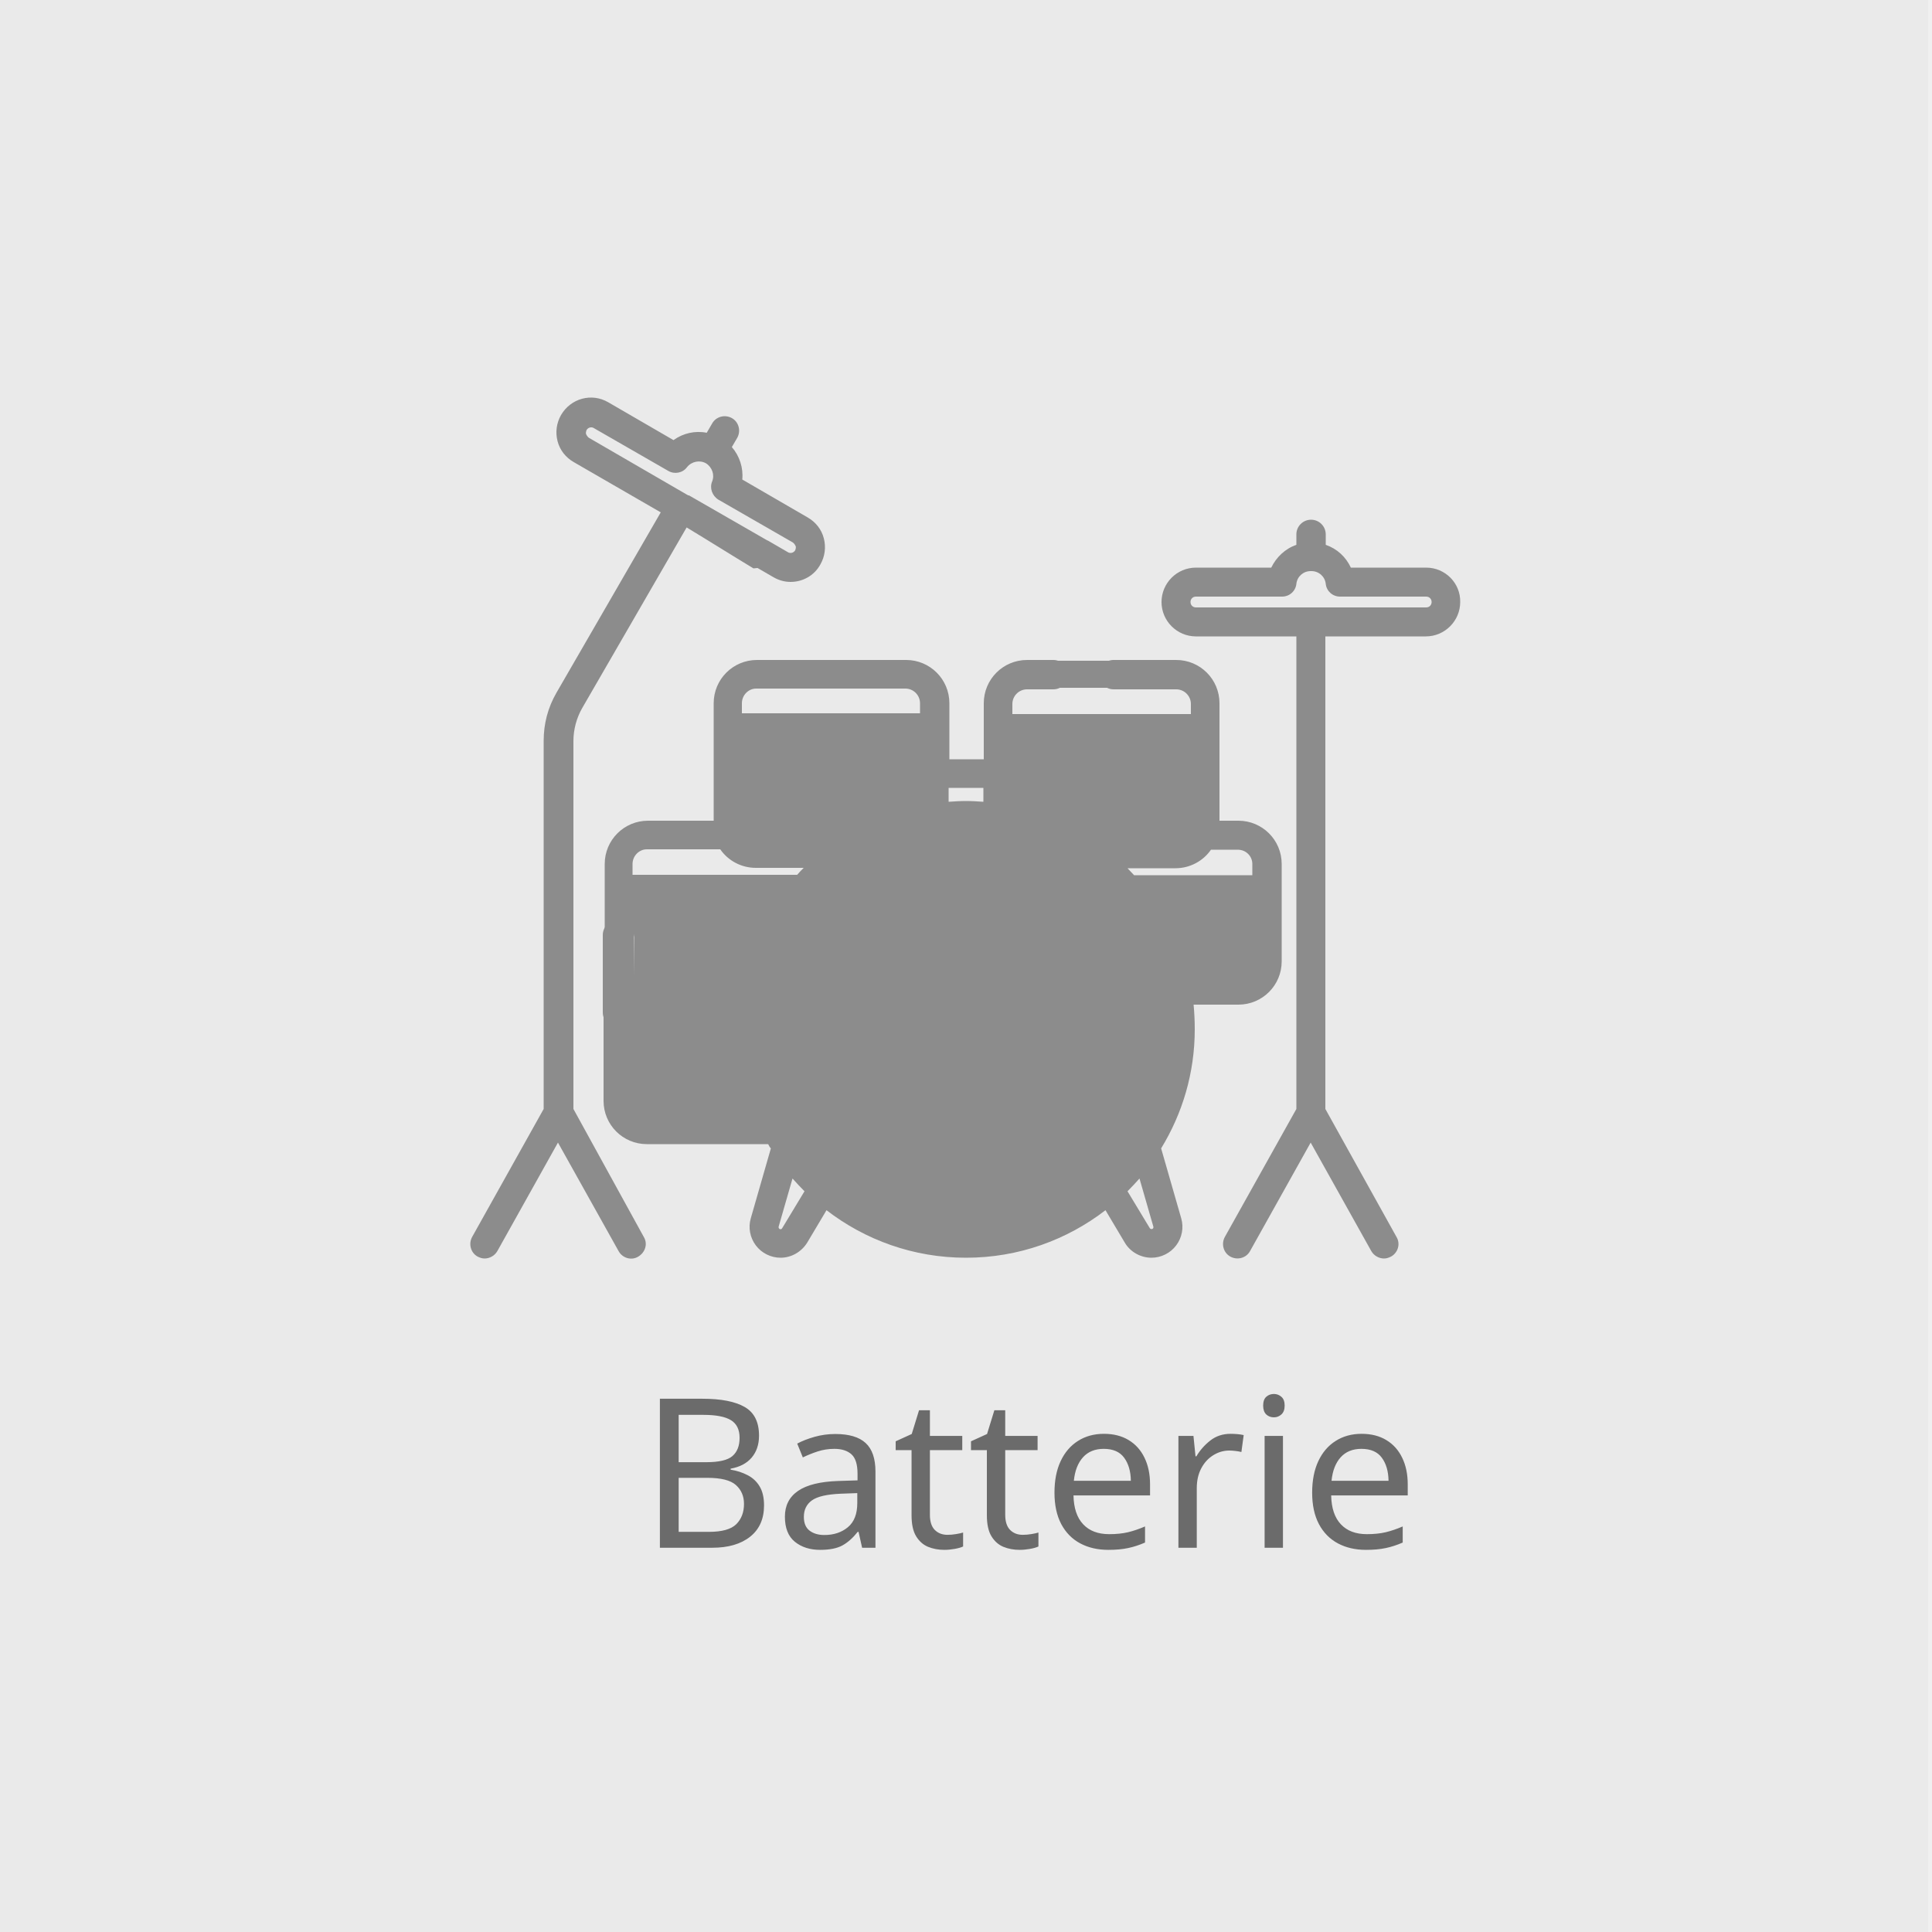
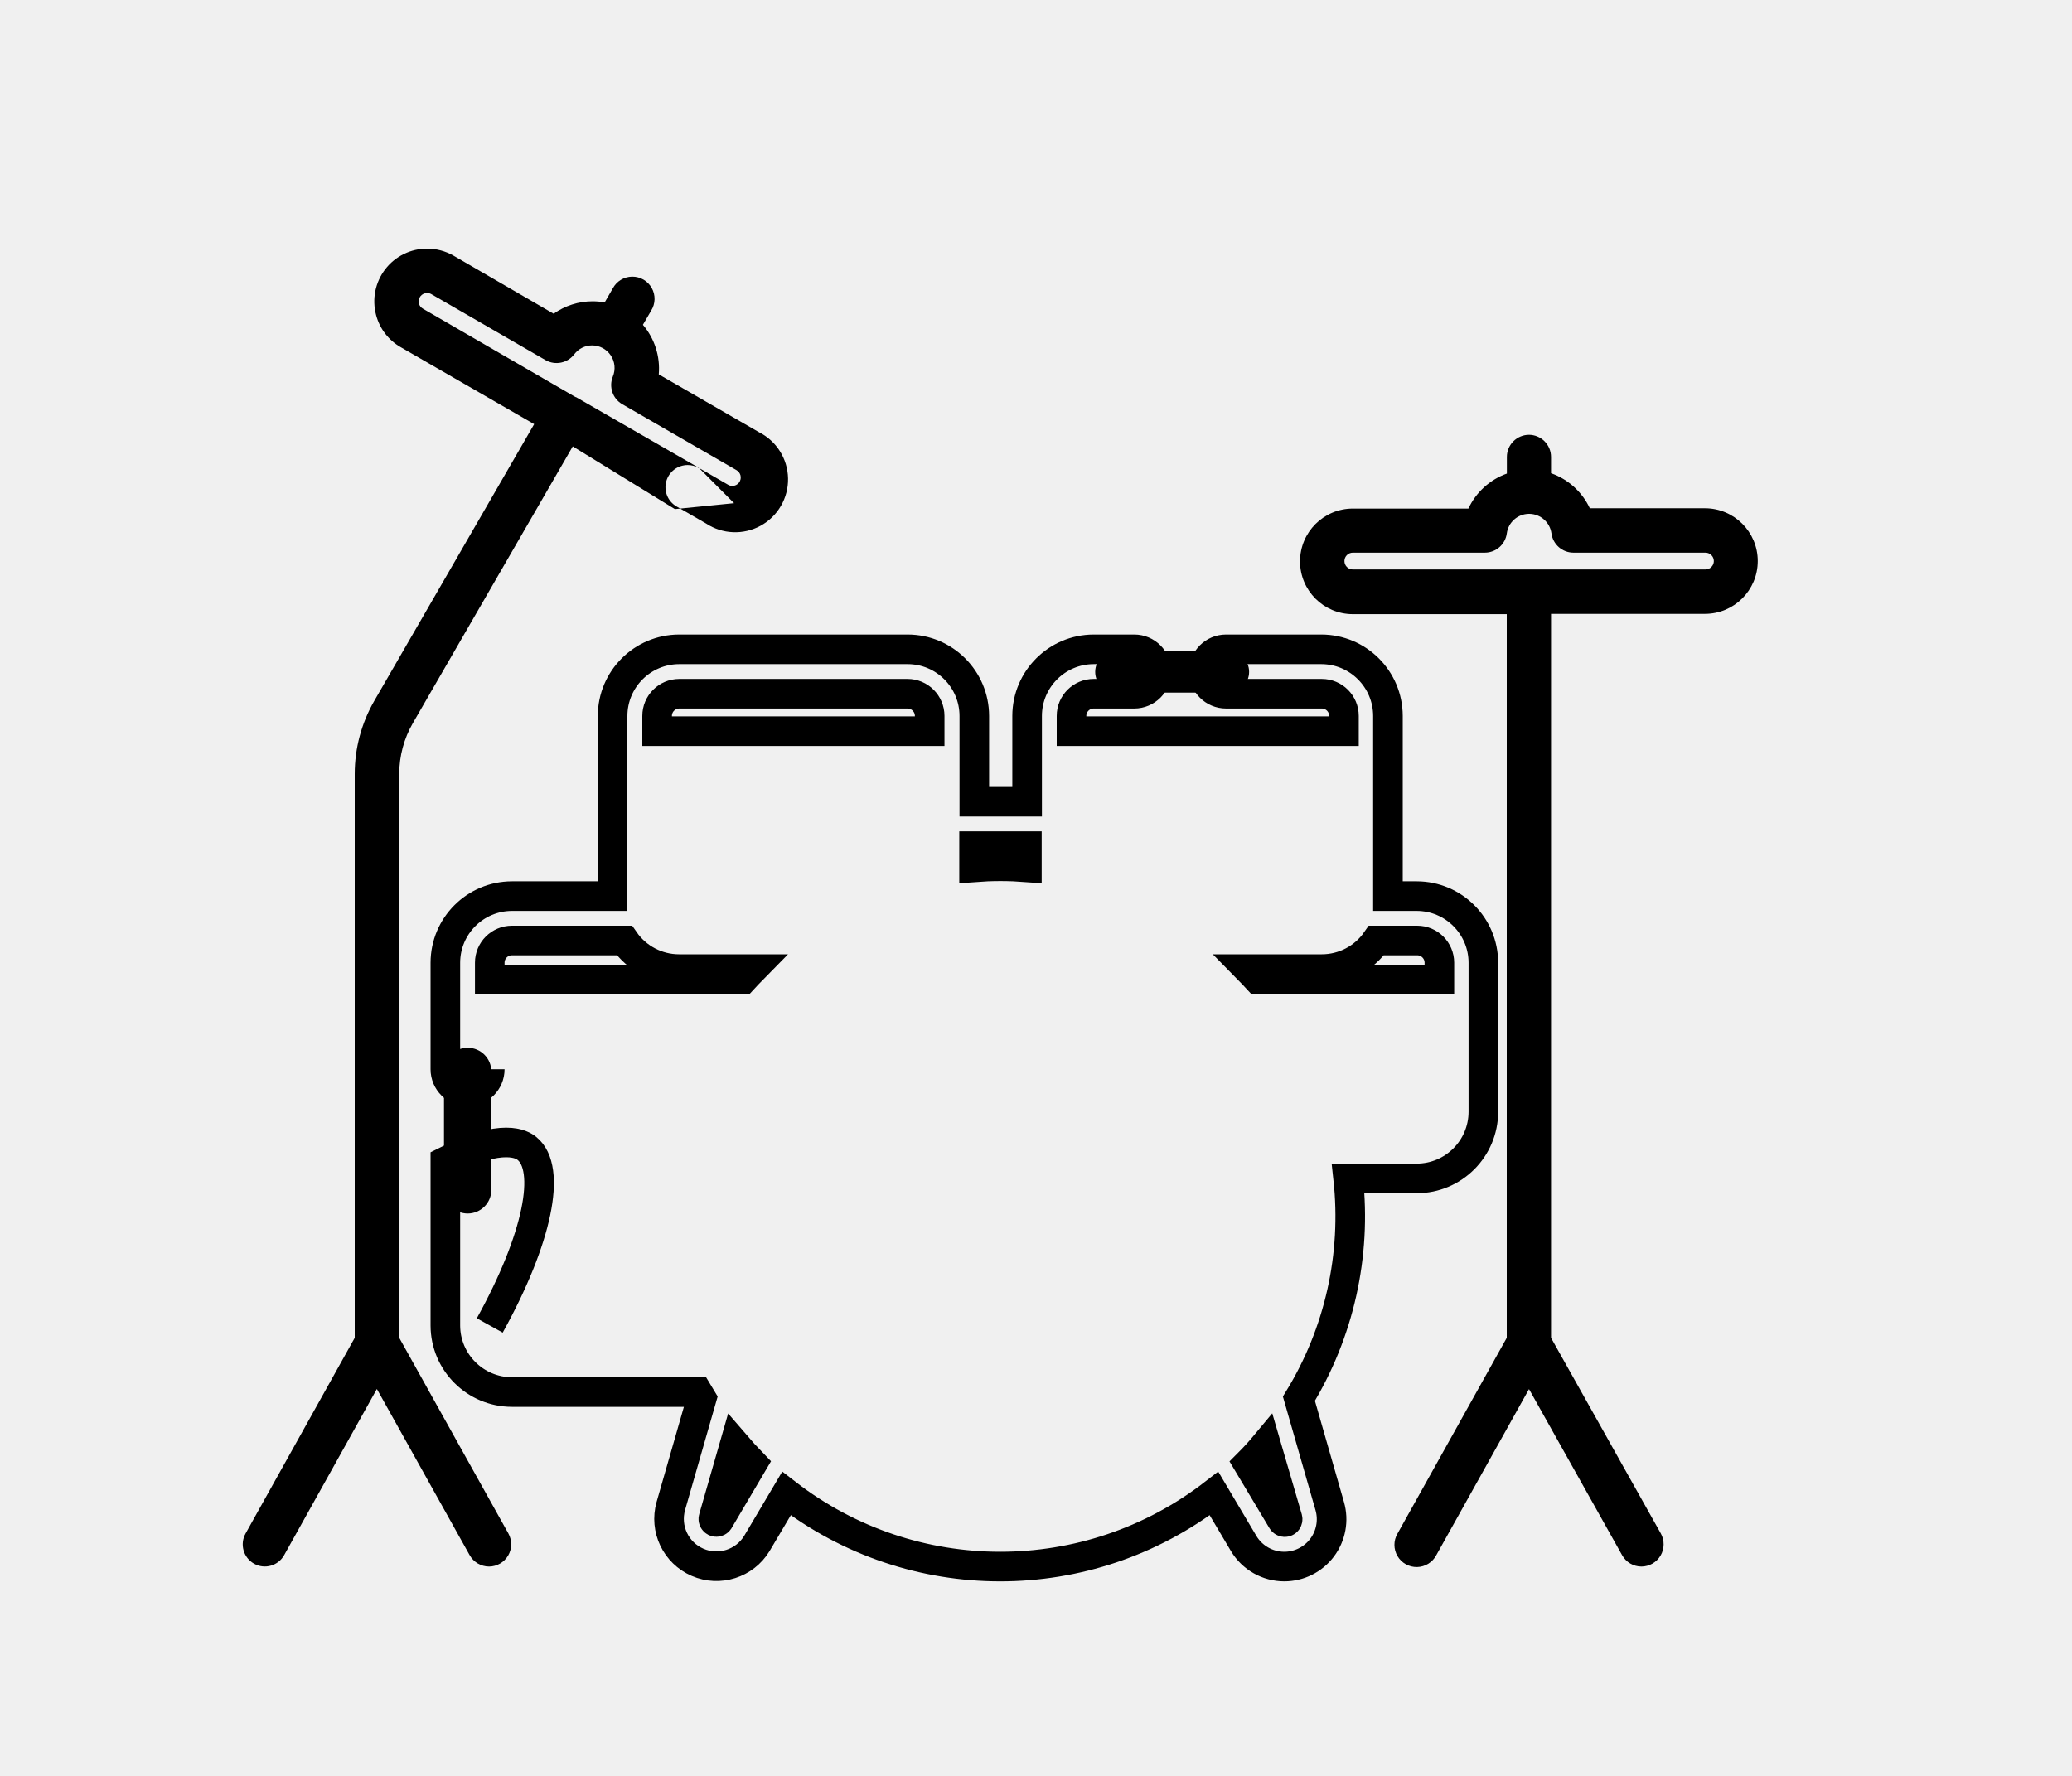
- <svg xmlns="http://www.w3.org/2000/svg" style="enable-background:new 0 0 500 500;" id="Calque_1" version="1.1" viewBox="0 0 500 500" x="0px" y="0px" xml:space="preserve">
-   <style type="text/css">
- 	.st0{fill:#EAEAEA;}
- 	.st1{fill:#8C8C8C;}
- 	.st2{fill:#FFFFFF;}
- 	.st3{fill:#EAEAEA;stroke:#8C8C8C;stroke-width:7;stroke-miterlimit:10;}
- 	.st4{fill:#070707;}
- 	.st5{fill:none;stroke:#8C8C8C;stroke-width:7;stroke-miterlimit:10;}
- 	.st6{fill:none;stroke:#8C8C8C;stroke-width:10;stroke-miterlimit:10;}
- 	.st7{fill:#8C8C8C;stroke:#8C8C8C;stroke-width:3;stroke-miterlimit:10;}
- 	.st8{fill:none;stroke:#8C8C8C;stroke-width:8;stroke-miterlimit:10;}
- 	.st9{fill:none;stroke:#8E8E8E;stroke-width:6;stroke-miterlimit:10;}
- 	.st10{fill:#8E8E8E;}
- 	.st11{fill:#505050;}
- 	.st12{fill:none;stroke:#8E8E8E;stroke-width:2;stroke-miterlimit:10;}
- 	.st13{fill:#8C8C8C;stroke:#8C8C8C;stroke-width:2;stroke-miterlimit:10;}
- 	.st14{fill:#8C8C8C;stroke:#FFFFFF;stroke-width:2;stroke-miterlimit:10;}
- 	.st15{fill:none;stroke:#FFFFFF;stroke-width:2;stroke-miterlimit:10;}
- 	.st16{fill:none;stroke:#8C8C8C;stroke-miterlimit:10;}
- 	.st17{fill:none;stroke:#8C8C8C;stroke-width:13;stroke-miterlimit:10;}
- 	.st18{fill:#EAEAEA;stroke:#8C8C8C;stroke-width:8;stroke-miterlimit:10;}
- 	.st19{fill:none;stroke:#8C8C8C;stroke-width:4;stroke-miterlimit:10;}
- 	.st20{fill:#8C8C8C;stroke:#8C8C8C;stroke-width:0.75;stroke-miterlimit:10;}
- 	.st21{fill:none;stroke:#8C8C8C;stroke-width:9;stroke-miterlimit:10;}
- 	.st22{fill:#8C8C8C;stroke:#8C8C8C;stroke-width:0.5;stroke-miterlimit:10;}
- 	.st23{fill:#6B6B6B;}
- 	.st24{fill:none;}
- 	.st25{stroke:#8C8C8C;stroke-width:8;stroke-miterlimit:10;}
- 	.st26{fill:#8C8C8C;stroke:#8C8C8C;stroke-miterlimit:10;}
- 	.st27{fill:none;stroke:#8C8C8C;stroke-width:11;stroke-miterlimit:10;}
- 	.st28{fill:none;stroke:#8C8C8C;stroke-width:6;stroke-miterlimit:10;}
- 	.st29{stroke:#8C8C8C;stroke-width:6;stroke-miterlimit:10;}
- 	.st30{fill:#8C8C8C;stroke:#8C8C8C;stroke-width:4;stroke-miterlimit:10;}
- 	.st31{font-family:'HelveticaNeue-CondensedBold';}
- 	.st32{font-size:54px;}
- 	.st33{fill:#8C8C8C;stroke:#8C8C8C;stroke-width:1.05;stroke-miterlimit:10;}
- 	.st34{fill:#D6D6D6;}
- 	.st35{fill:none;stroke:#EAEAEA;stroke-width:5;stroke-miterlimit:10;}
- 	.st36{fill:#8C8C8C;stroke:#8C8C8C;stroke-width:10;stroke-miterlimit:10;}
- 	.st37{fill:none;stroke:#CECECE;stroke-width:2;stroke-miterlimit:10;}
- 	.st38{fill:none;stroke:#FFFFFF;stroke-width:4;stroke-miterlimit:10;}
- 	.st39{fill-rule:evenodd;clip-rule:evenodd;fill:#8C8C8C;}
- 	.st40{fill:#8C8C8C;stroke:#8C8C8C;stroke-width:8;stroke-miterlimit:10;}
- 	.st41{fill:#8C8C8C;stroke:#8C8C8C;stroke-width:7;stroke-miterlimit:10;}
- 	.st42{fill:#DBDBDB;stroke:#8C8C8C;stroke-width:7;stroke-miterlimit:10;}
- 	.st43{fill:none;stroke:#8C8C8C;stroke-width:5;stroke-miterlimit:10;}
- 	.st44{fill:none;stroke:#8C8C8C;stroke-width:3;stroke-miterlimit:10;}
- 	.st45{clip-path:url(#SVGID_2_);fill:#8C8C8C;}
- 	.st46{clip-path:url(#SVGID_2_);fill:none;stroke:#8C8C8C;stroke-width:8;stroke-miterlimit:10;}
- 	.st47{clip-path:url(#SVGID_2_);fill:#FFFFFF;}
- 	.st48{clip-path:url(#SVGID_2_);fill:#EAEAEA;}
- 	.st49{clip-path:url(#SVGID_2_);fill:none;stroke:#8C8C8C;stroke-miterlimit:10;}
- 	.st50{fill:none;stroke:#FFFFFF;stroke-width:0.75;stroke-miterlimit:10;}
- 	.st51{fill:none;stroke:#8C8C8C;stroke-width:14;stroke-miterlimit:10;}
- 	.st52{fill:none;stroke:#EAEAEA;stroke-width:2;stroke-miterlimit:10;}
- 	.st53{fill:none;stroke:#8C8C8C;stroke-width:2;stroke-miterlimit:10;}
- </style>
-   <rect class="st0" height="500" width="500" x="-1" />
-   <path class="st1" d="M163.7,284.9c8.1-14.6,10.5-26.5,6.3-29.9c-0.8-0.6-4-2.8-13.8,2.2v27.7c0,6.2,5,11.2,11.2,11.2h31.4  c0.2,0.4,0.4,0.8,0.7,1.1l-5.2,18.1c-0.7,2.4-0.2,5,1.3,7c1.5,2,3.9,3.2,6.4,3.2c2.8,0,5.4-1.5,6.9-3.9l5-8.4  c10,7.7,22.5,12.3,36.1,12.3s26.1-4.6,36.1-12.3l5,8.4c1.4,2.4,4.1,3.9,6.9,3.9c2.5,0,4.9-1.2,6.4-3.2c1.5-2,2-4.6,1.3-7l-5.2-18.1  c5.5-9,8.7-19.5,8.7-30.8c0-2.2-0.1-4.3-0.3-6.4h11.6c6.2,0,11.2-5,11.2-11.2v-25.2c0-6.2-5-11.2-11.2-11.2h-4.9v-24  c0,0,0-0.1,0-0.1c0,0,0-0.1,0-0.1v-6.2c0-6.2-5-11.2-11.2-11.2h-16.2c-2.1,0-3.8,1.7-3.8,3.8c0,2.1,1.7,3.8,3.8,3.8h16.2  c2.1,0,3.8,1.7,3.8,3.8v2.6H262v-2.6c0-2.1,1.7-3.8,3.8-3.8h6.8c2.1,0,3.8-1.7,3.8-3.8c0-2.1-1.7-3.8-3.8-3.8h-6.8  c-6.2,0-11.2,5-11.2,11.2v14.5h-8.9v-14.5c0-6.2-5-11.2-11.2-11.2h-38.6c-6.2,0-11.2,5-11.2,11.2v6.2c0,0,0,0.1,0,0.1  c0,0,0,0.1,0,0.1v24h-17c-6.2,0-11.2,5-11.2,11.2v18c0,2.1,1.7,3.8,3.8,3.8c2.1,0,3.8-1.7,3.8-3.8 M324.1,223.6v2.9h-30.6  c-0.6-0.6-1.1-1.2-1.7-1.8h12.4c3.8,0,7.2-1.9,9.2-4.8h6.9C322.5,219.9,324.1,221.6,324.1,223.6z M254.5,203.9v3.6  c-1.5-0.1-3-0.2-4.5-0.2c-1.5,0-3,0.1-4.5,0.2v-3.6H254.5z M195.7,178.2h38.6c2.1,0,3.8,1.7,3.8,3.8v2.6H192v-2.6  C192,179.9,193.7,178.2,195.7,178.2z M163.7,226.5v-2.9c0-2.1,1.7-3.8,3.7-3.8h19c2,2.9,5.4,4.8,9.2,4.8h12.4  c-0.6,0.6-1.2,1.2-1.7,1.8H163.7z M202.4,317.9c-0.2,0.3-0.6,0.3-0.8,0c-0.1-0.1-0.1-0.3-0.1-0.4l3.6-12.5c1,1.1,2,2.2,3.1,3.3  L202.4,317.9z M298.5,317.5c0,0.2,0,0.3-0.1,0.4c-0.2,0.3-0.6,0.2-0.8,0l-5.8-9.6c1.1-1.1,2.1-2.2,3.1-3.3L298.5,317.5z" />
-   <path class="st1" d="M148.4,287v-95.2c0-3,0.8-6,2.3-8.6l27-46.7c5.8,3.5,11.5,7.1,17.3,10.6c6.7-0.7,10-1,10-1l0,0c0,0-2.3-2.3-6-6  c-6.9-4-13.8-7.9-20.7-11.9c0,0,0,0-0.1,0c0,0,0,0-0.1,0l-25.7-14.9c-0.4-0.3-0.6-0.7-0.7-0.9c-0.1-0.2-0.1-0.6,0.1-1.1  c0.4-0.7,1.3-0.9,1.9-0.5l19.3,11.1c1.6,0.9,3.7,0.5,4.8-1c1.2-1.5,3.3-1.9,4.9-1c1.6,1,2.3,3,1.6,4.7c-0.7,1.7,0,3.7,1.6,4.7  l19.3,11.1c0.4,0.3,0.6,0.7,0.7,0.9c0.1,0.2,0.1,0.6-0.1,1.1c-0.4,0.7-1.3,0.9-1.9,0.5l-5-2.9c-1.8-1-4.1-0.4-5.1,1.4  c-1,1.8-0.4,4.1,1.4,5.1l5,2.9c1.4,0.8,2.9,1.2,4.4,1.2c3.1,0,6.1-1.6,7.7-4.5c1.2-2.1,1.5-4.5,0.9-6.8c-0.6-2.3-2.1-4.2-4.2-5.4  l-16.9-9.8c0.3-3-0.7-6.1-2.7-8.4l1.4-2.4c1-1.8,0.4-4.1-1.4-5.1s-4.1-0.4-5.1,1.4l-1.4,2.4c-3-0.6-6.1,0.1-8.6,1.9l-16.9-9.8  c-4.3-2.5-9.7-1-12.2,3.3c-1.2,2.1-1.5,4.5-0.9,6.8c0.6,2.3,2.1,4.2,4.2,5.4l22.5,13l-27,46.7c-2.2,3.8-3.3,8-3.3,12.4V287  l-18.5,33.1c-1,1.8-0.4,4.1,1.4,5.1c0.6,0.3,1.2,0.5,1.8,0.5c1.3,0,2.6-0.7,3.3-1.9l15.7-28.1l15.7,28.1c1,1.8,3.3,2.5,5.1,1.4  s2.5-3.3,1.4-5.1L148.4,287z" />
-   <path class="st1" d="M369.1,146.9h-19.5c-1.3-2.8-3.6-4.9-6.5-5.9v-2.7c0-2.1-1.7-3.8-3.8-3.8s-3.8,1.7-3.8,3.8v2.7  c-2.9,1-5.2,3.2-6.5,5.9h-19.5c-4.9,0-8.9,4-8.9,8.9c0,4.9,4,8.9,8.9,8.9h26V287l-18.5,33.1c-1,1.8-0.4,4.1,1.4,5.1  c1.8,1,4.1,0.4,5.1-1.4l15.7-28.1l15.7,28.1c0.7,1.2,2,1.9,3.3,1.9c0.6,0,1.2-0.2,1.8-0.5c1.8-1,2.5-3.3,1.4-5.1L343,287V164.7h26  c4.9,0,8.9-4,8.9-8.9C378,150.9,374,146.9,369.1,146.9z M369.1,157.2h-29.7c0,0-0.1,0-0.1,0s-0.1,0-0.1,0h-29.7  c-0.8,0-1.4-0.6-1.4-1.4s0.6-1.4,1.4-1.4h22.3c1.9,0,3.5-1.4,3.7-3.3c0.2-1.9,1.8-3.3,3.7-3.3h0.1h0.1c1.9,0,3.5,1.4,3.7,3.3  s1.8,3.3,3.7,3.3h22.3c0.8,0,1.4,0.6,1.4,1.4S369.9,157.2,369.1,157.2z" />
-   <path class="st1" d="M269.5,178h19c1.9,0,3.5-1.6,3.5-3.5l0,0c0-1.9-1.6-3.5-3.5-3.5h-19c-1.9,0-3.5,1.6-3.5,3.5l0,0  C266,176.4,267.6,178,269.5,178z" />
-   <path class="st1" d="M160,266L160,266c-2.2,0-4-1.8-4-4v-20c0-2.2,1.8-4,4-4l0,0c2.2,0,4,1.8,4,4v20C164,264.2,162.2,266,160,266z" />
-   <g>
-     <rect class="st24" height="144" width="500" y="362" />
-     <text class="st23 st31 st32" transform="matrix(1 0 0 1 165.5454 400.5557)">Batterie</text>
-   </g>
+ <svg xmlns="http://www.w3.org/2000/svg" id="Calque_1" data-name="Calque 1" viewBox="0 0 350 300">
+   <defs>
+     <style>.cls-1{fill:none;stroke:#000;stroke-miterlimit:10;stroke-width:5px;}</style>
+   </defs>
+   <path class="cls-1" d="M82.73,223.91c8.1-14.62,10.52-26.5,6.27-29.91-.76-.61-4-2.79-13.77,2.19v27.72a11.27,11.27,0,0,0,11.25,11.25h31.37c.22.37.44.75.67,1.12l-5.21,18.15a8,8,0,0,0,14.54,6.31l5-8.44a59,59,0,0,0,72.22,0l5,8.43a8,8,0,0,0,6.87,3.91,8,8,0,0,0,7.68-10.21l-5.21-18.15a59,59,0,0,0,8.32-37.21h11.59a11.27,11.27,0,0,0,11.25-11.25V162.63a11.27,11.27,0,0,0-11.25-11.25h-4.87V120.94a11.27,11.27,0,0,0-11.25-11.25H207.1a3.75,3.75,0,1,0,0,7.5h16.17a3.75,3.75,0,0,1,3.75,3.75v2.58H181v-2.58a3.75,3.75,0,0,1,3.75-3.75h6.85a3.75,3.75,0,0,0,0-7.5h-6.85a11.27,11.27,0,0,0-11.25,11.25v14.5h-8.92v-14.5a11.27,11.27,0,0,0-11.25-11.25H114.73a11.27,11.27,0,0,0-11.25,11.25v30.44h-17a11.27,11.27,0,0,0-11.25,11.25v18a3.75,3.75,0,0,0,7.5,0m160.41-18v2.87h-30.6c-.56-.61-1.13-1.2-1.71-1.79h12.44a11.22,11.22,0,0,0,9.23-4.83h6.89A3.75,3.75,0,0,1,243.14,162.63Zm-69.68-19.69v3.57c-1.47-.11-3-.17-4.46-.17s-3,.06-4.46.17v-3.57Zm-58.73-25.75h38.56a3.75,3.75,0,0,1,3.75,3.75v2.58H111v-2.58A3.75,3.75,0,0,1,114.73,117.19Zm-32,48.31v-2.87a3.75,3.75,0,0,1,3.75-3.75h19a11.22,11.22,0,0,0,9.23,4.83h12.44c-.58.59-1.15,1.18-1.71,1.79Zm38.68,91.4a.5.5,0,0,1-.81,0,.46.46,0,0,1-.08-.44l3.6-12.53q1.45,1.69,3,3.29Zm96.08-.4a.53.53,0,0,1-.08.44.5.5,0,0,1-.82-.05l-5.76-9.63q1.59-1.59,3-3.29Z" />
+   <path d="M72.16,42a8.92,8.92,0,0,0-8.63,11.23,8.83,8.83,0,0,0,4.16,5.42l22.54,13-27,46.73a24.78,24.78,0,0,0-3.31,12.35V226L41.48,259.06a3.75,3.75,0,0,0,1.44,5.1A3.74,3.74,0,0,0,48,262.71l15.66-28.07,15.67,28.07a3.77,3.77,0,0,0,3.28,1.93,3.76,3.76,0,0,0,3.27-5.58L67.44,226V130.74a17.19,17.19,0,0,1,2.31-8.6l27-46.73L114,86l.9-.09-.61-.35a3.75,3.75,0,0,1,1.88-7,3.63,3.63,0,0,1,1.87.51l0,0L118,79,97.29,67.08l-.07,0a.1.1,0,0,0,0,0L71.44,52.15a1.41,1.41,0,0,1-.67-.86,1.42,1.42,0,0,1,1.38-1.79,1.4,1.4,0,0,1,.71.19l19.3,11.15a3.76,3.76,0,0,0,4.85-1,3.79,3.79,0,0,1,3-1.49,3.8,3.8,0,0,1,3.51,5.26,3.75,3.75,0,0,0,1.59,4.67l19.31,11.15a1.45,1.45,0,0,1,.66.86,1.43,1.43,0,0,1-1.38,1.8,1.44,1.44,0,0,1-.71-.2l-4.92-2.84L124,85l-9.1.91,4.36,2.52A8.93,8.93,0,1,0,128.19,73l-16.91-9.76a11.38,11.38,0,0,0-2.68-8.37L110,52.47a3.75,3.75,0,1,0-6.49-3.75l-1.37,2.37a11,11,0,0,0-2.06-.19A11.37,11.37,0,0,0,93.52,53L76.61,43.19A9,9,0,0,0,72.16,42Z" />
+   <path d="M258.29,73.45a3.75,3.75,0,0,0-3.75,3.75V80a11.41,11.41,0,0,0-6.5,5.91H228.52a8.92,8.92,0,1,0,0,17.84h26V226l-18.46,33.08a3.75,3.75,0,1,0,6.55,3.65l15.67-28.07L274,262.71a3.74,3.74,0,0,0,3.27,1.93,3.76,3.76,0,0,0,3.28-5.58L262,226V103.7h26a8.92,8.92,0,1,0,0-17.84H268.55A11.39,11.39,0,0,0,262,79.94V77.2a3.74,3.74,0,0,0-3.75-3.75ZM228.52,96.2a1.42,1.42,0,0,1,0-2.84h22.29a3.75,3.75,0,0,0,3.72-3.26,3.81,3.81,0,0,1,3.71-3.3h.12a3.82,3.82,0,0,1,3.71,3.3,3.75,3.75,0,0,0,3.72,3.26h22.29a1.42,1.42,0,1,1,0,2.84H228.52Z" />
+   <path d="M207.5,110h-19a3.5,3.5,0,0,0,0,7h19a3.5,3.5,0,0,0,0-7Z" />
+   <path d="M79,177a4,4,0,0,0-4,4v20a4,4,0,0,0,8,0V181a4,4,0,0,0-4-4Z" />
</svg>
